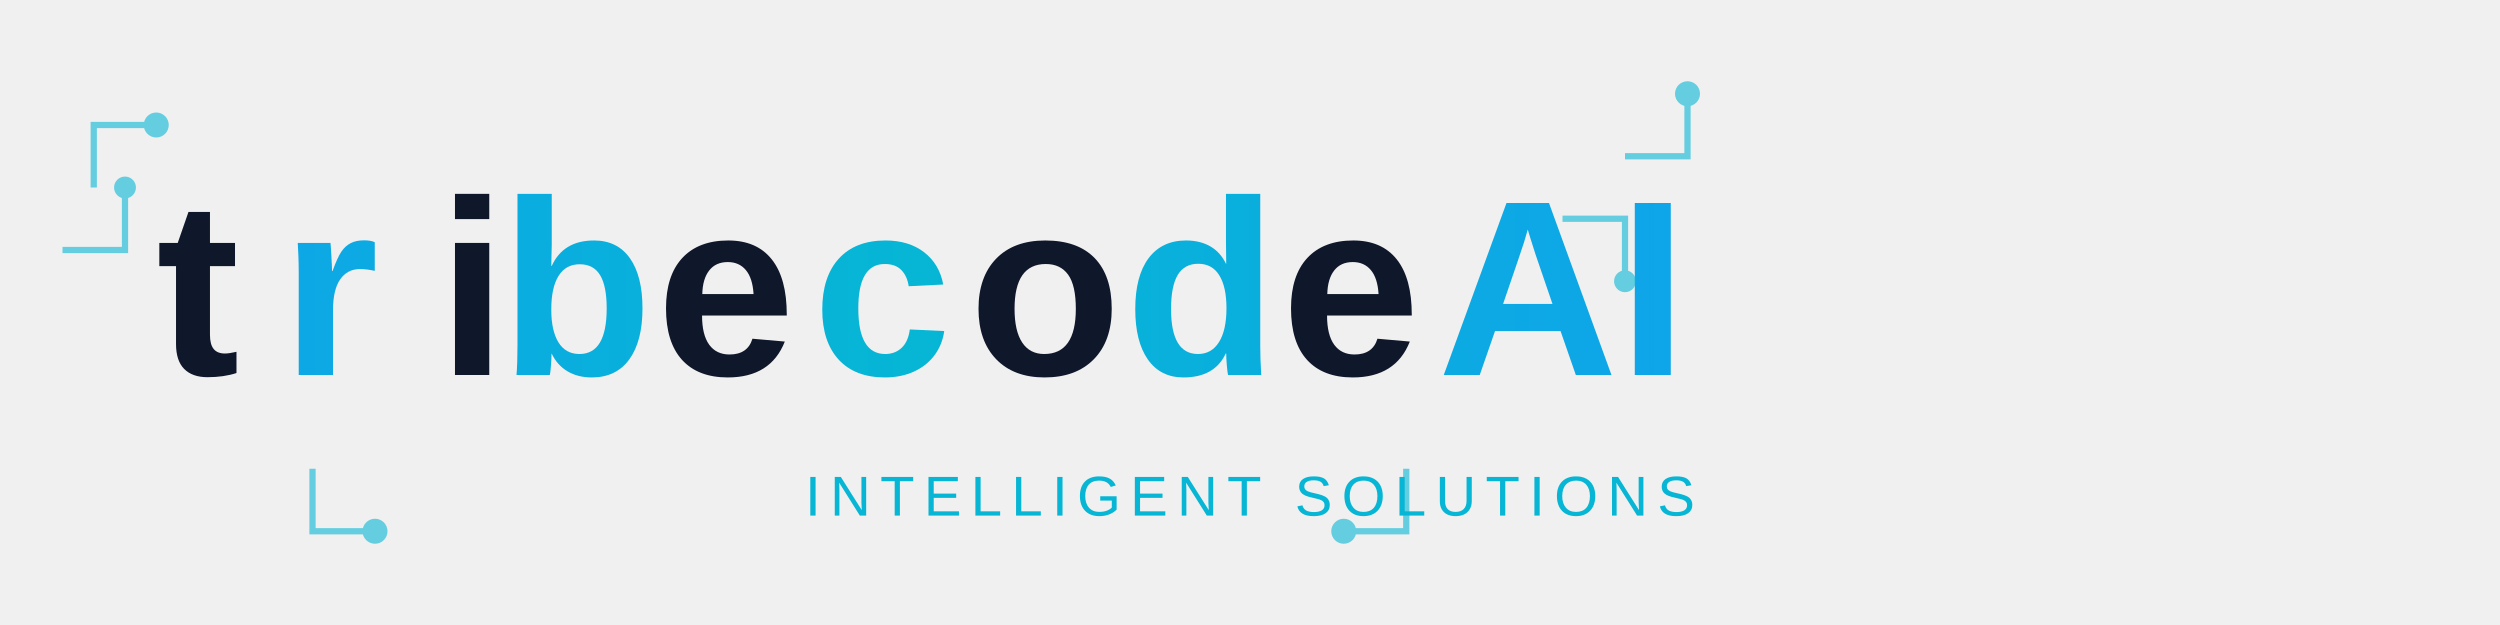
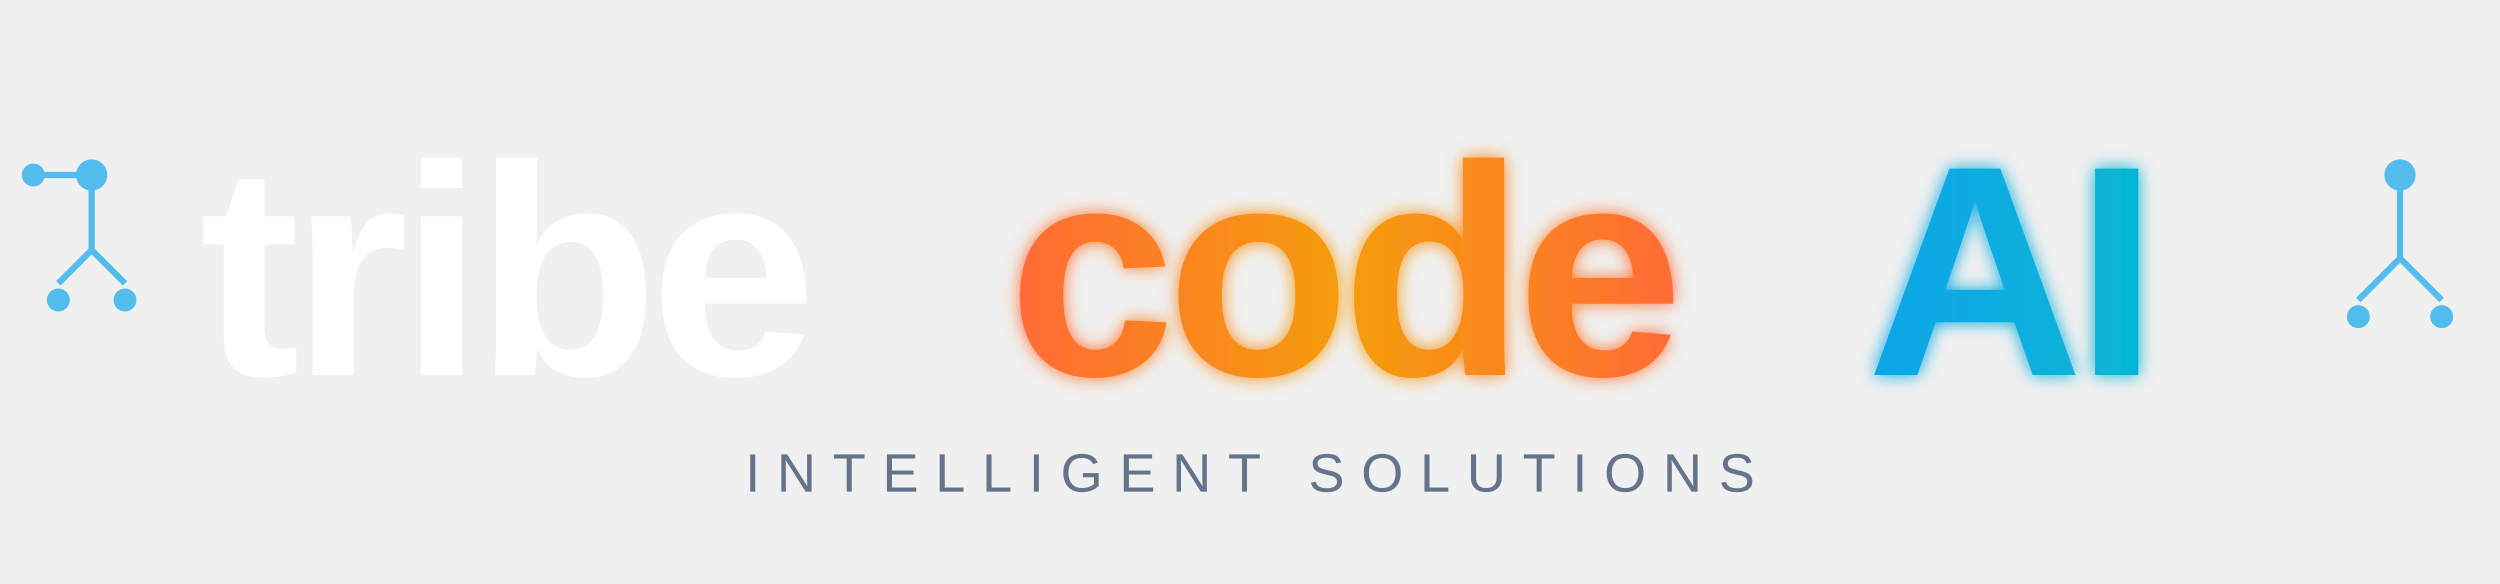
- <svg xmlns="http://www.w3.org/2000/svg" viewBox="0 0 800 200">
+ <svg xmlns="http://www.w3.org/2000/svg" viewBox="0 0 600 140">
  <defs>
-     <linearGradient id="logoGradient" x1="0%" y1="0%" x2="100%" y2="0%">
+     <linearGradient id="accentGrad" x1="0%" y1="0%" x2="100%" y2="0%">
+       <stop offset="0%" style="stop-color:#ff6b35" />
+       <stop offset="50%" style="stop-color:#f59e0b" />
+       <stop offset="100%" style="stop-color:#ff6b35" />
+     </linearGradient>
+     <linearGradient id="cyanGrad" x1="0%" y1="0%" x2="100%" y2="0%">
      <stop offset="0%" style="stop-color:#0ea5e9" />
-       <stop offset="50%" style="stop-color:#06b6d4" />
-       <stop offset="100%" style="stop-color:#0ea5e9" />
+       <stop offset="100%" style="stop-color:#06b6d4" />
    </linearGradient>
-     <pattern id="circuit-t" x="0" y="0" width="20" height="20" patternUnits="userSpaceOnUse">
-       <circle cx="10" cy="10" r="2" fill="#06b6d4" />
-       <path d="M10 0 L10 10 M10 10 L15 15 M10 10 L5 15" stroke="#06b6d4" stroke-width="1.5" fill="none" />
-     </pattern>
-     <pattern id="circuit-o" x="0" y="0" width="15" height="15" patternUnits="userSpaceOnUse">
-       <circle cx="7.5" cy="7.5" r="6" stroke="#06b6d4" stroke-width="1.5" fill="none" />
-       <circle cx="7.5" cy="7.5" r="2" fill="#06b6d4" />
-       <path d="M7.5 0 L7.5 5.5 M7.5 10 L7.5 15 M0 7.5 L5.5 7.5 M10 7.5 L15 7.5" stroke="#06b6d4" stroke-width="1.5" />
-     </pattern>
+     <filter id="glow">
+       <feGaussianBlur stdDeviation="2" result="coloredBlur" />
+       <feMerge>
+         <feMergeNode in="coloredBlur" />
+         <feMergeNode in="SourceGraphic" />
+       </feMerge>
+     </filter>
  </defs>
-   <text x="50" y="120" font-family="Arial, sans-serif" font-size="80" font-weight="900" fill="#0f172a">
-     <tspan x="50" dy="0">t</tspan>
-     <tspan x="90" dy="0" fill="url(#logoGradient)" style="filter: drop-shadow(0 0 3px rgba(14, 165, 233, 0.5));">r</tspan>
-     <tspan x="140" dy="0">i</tspan>
-     <tspan x="160" dy="0" fill="url(#logoGradient)" style="filter: drop-shadow(0 0 3px rgba(14, 165, 233, 0.5));">b</tspan>
-     <tspan x="210" dy="0">e</tspan>
-     <tspan x="260" dy="0" fill="url(#logoGradient)" style="filter: drop-shadow(0 0 3px rgba(14, 165, 233, 0.5));">c</tspan>
-     <tspan x="310" dy="0">o</tspan>
-     <tspan x="360" dy="0" fill="url(#logoGradient)" style="filter: drop-shadow(0 0 3px rgba(14, 165, 233, 0.5));">d</tspan>
-     <tspan x="410" dy="0">e</tspan>
-     <tspan x="460" dy="0" fill="url(#logoGradient)" style="filter: drop-shadow(0 0 3px rgba(14, 165, 233, 0.5));">AI</tspan>
+   <g stroke="#0ea5e9" stroke-width="1.5" fill="none" opacity="0.7">
+     <circle cx="22" cy="42" r="3" fill="#0ea5e9" />
+     <path d="M22 42 L22 60 M22 60 L14 68 M22 60 L30 68" />
+     <circle cx="14" cy="72" r="2" fill="#0ea5e9" />
+     <circle cx="30" cy="72" r="2" fill="#0ea5e9" />
+     <path d="M8 42 L22 42" />
+     <circle cx="8" cy="42" r="2" fill="#0ea5e9" />
+   </g>
+   <text font-family="'Arial Black', Arial, sans-serif" font-size="72" font-weight="900" letter-spacing="-2" fill="white">
+     <tspan x="48" y="90">tribe</tspan>
  </text>
-   <g stroke="#06b6d4" stroke-width="2" fill="none" opacity="0.6">
-     <path d="M30 60 L30 40 L50 40" />
-     <circle cx="50" cy="40" r="3" fill="#06b6d4" />
-     <path d="M20 80 L40 80 L40 60" />
-     <circle cx="40" cy="60" r="2.5" fill="#06b6d4" />
-     <path d="M520 50 L540 50 L540 30" />
-     <circle cx="540" cy="30" r="3" fill="#06b6d4" />
-     <path d="M500 70 L520 70 L520 90" />
-     <circle cx="520" cy="90" r="2.5" fill="#06b6d4" />
-     <path d="M100 150 L100 170 L120 170" />
-     <circle cx="120" cy="170" r="3" fill="#06b6d4" />
-     <path d="M450 150 L450 170 L430 170" />
-     <circle cx="430" cy="170" r="3" fill="#06b6d4" />
+   <text font-family="'Arial Black', Arial, sans-serif" font-size="72" font-weight="900" letter-spacing="-2" fill="url(#accentGrad)" filter="url(#glow)">
+     <tspan x="242" y="90">code</tspan>
+   </text>
+   <text font-family="'Arial Black', Arial, sans-serif" font-size="72" font-weight="900" letter-spacing="-2" fill="url(#cyanGrad)" filter="url(#glow)">
+     <tspan x="448" y="90">AI</tspan>
+   </text>
+   <g stroke="#0ea5e9" stroke-width="1.5" fill="none" opacity="0.7">
+     <circle cx="576" cy="42" r="3" fill="#0ea5e9" />
+     <path d="M576 42 L576 62 M576 62 L566 72 M576 62 L586 72" />
+     <circle cx="566" cy="76" r="2" fill="#0ea5e9" />
+     <circle cx="586" cy="76" r="2" fill="#0ea5e9" />
  </g>
-   <text x="400" y="165" font-family="Arial, sans-serif" font-size="18" font-weight="500" fill="#06b6d4" text-anchor="middle" letter-spacing="3">
-     INTELLIGENT SOLUTIONS
-   </text>
+   <text x="300" y="118" font-family="Arial, sans-serif" font-size="13" font-weight="500" fill="#64748b" text-anchor="middle" letter-spacing="4">INTELLIGENT SOLUTIONS</text>
</svg>
